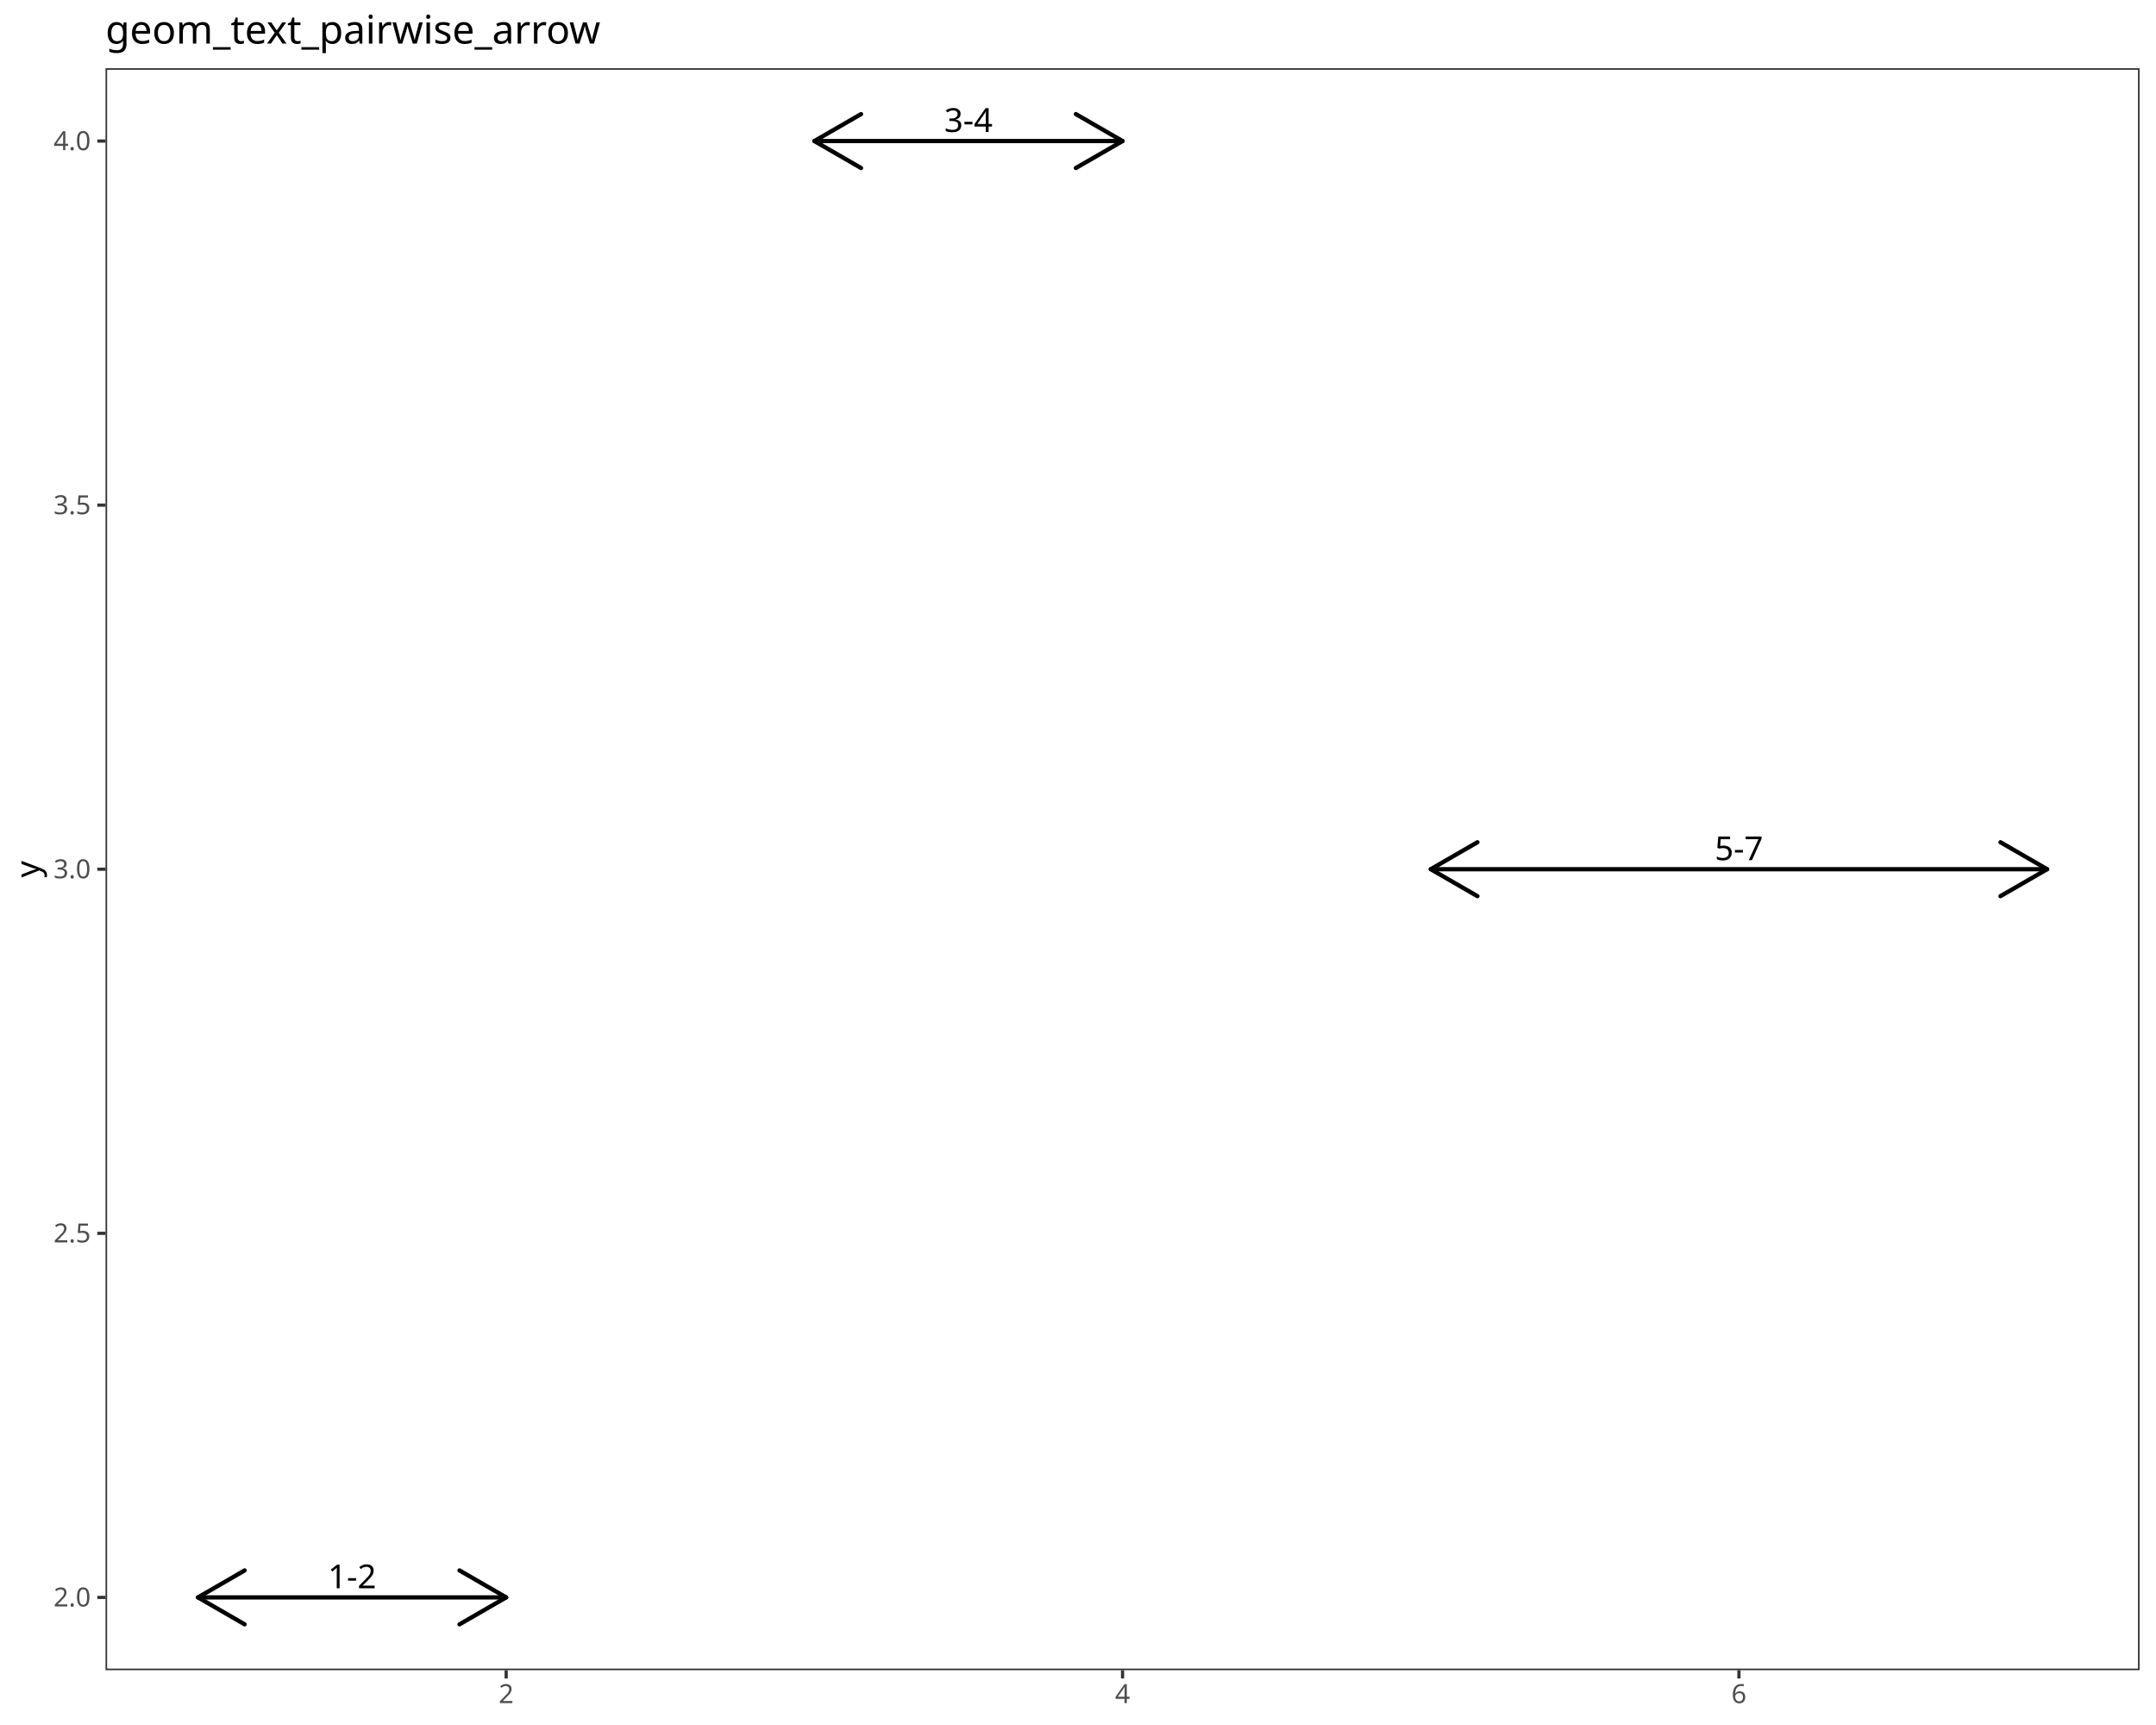
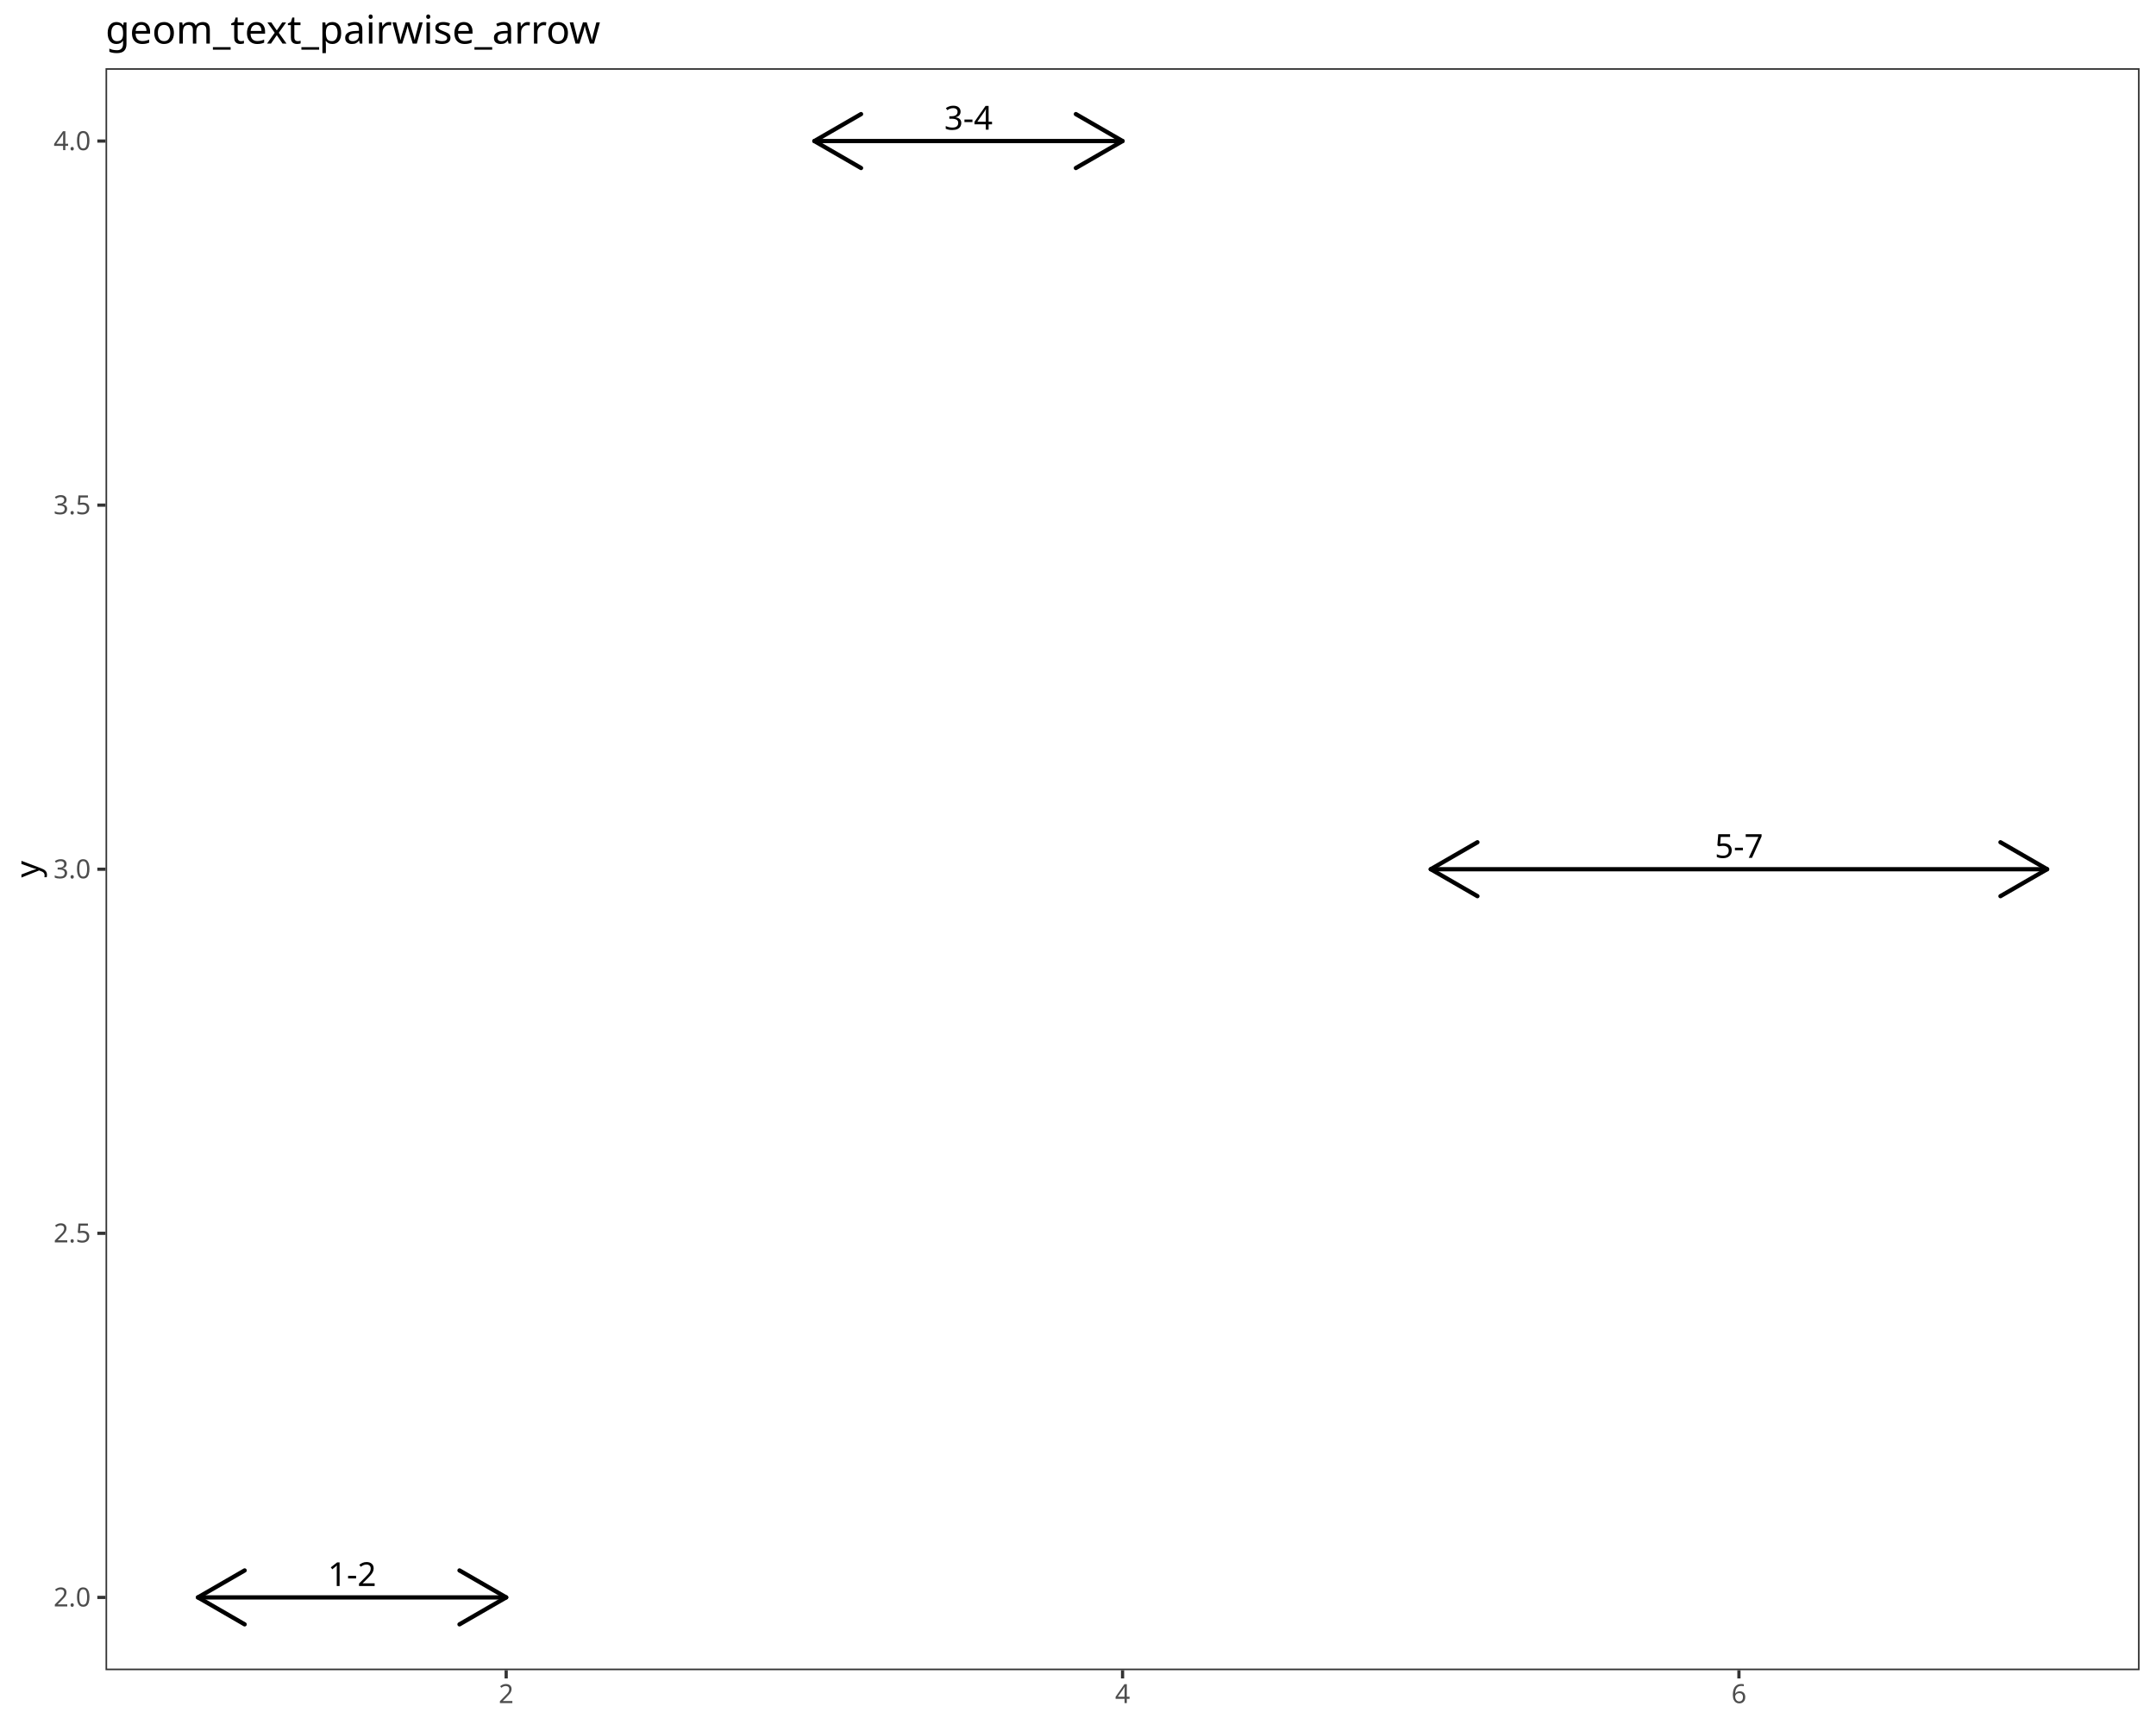
<svg xmlns="http://www.w3.org/2000/svg" class="svglite" data-engine-version="2.0" width="720.00pt" height="576.00pt" viewBox="0 0 720.00 576.00">
  <defs>
    <style type="text/css">
    .svglite line, .svglite polyline, .svglite polygon, .svglite path, .svglite rect, .svglite circle {
      fill: none;
      stroke: #000000;
      stroke-linecap: round;
      stroke-linejoin: round;
      stroke-miterlimit: 10.00;
    }
  </style>
  </defs>
  <rect width="100%" height="100%" style="stroke: none; fill: #FFFFFF;" />
  <defs>
    <clipPath id="cpMC4wMHw3MjAuMDB8MC4wMHw1NzYuMDA=">
      <rect x="0.00" y="0.00" width="720.00" height="576.00" />
    </clipPath>
  </defs>
  <g clip-path="url(#cpMC4wMHw3MjAuMDB8MC4wMHw1NzYuMDA=)">
    <rect x="0.00" y="0.00" width="720.00" height="576.00" style="stroke-width: 1.07; stroke: #FFFFFF; fill: #FFFFFF;" />
  </g>
  <defs>
    <clipPath id="cpMzUuMjR8NzE0LjUyfDIyLjc4fDU1Ny43MQ==">
      <rect x="35.24" y="22.78" width="679.28" height="534.92" />
    </clipPath>
  </defs>
  <g clip-path="url(#cpMzUuMjR8NzE0LjUyfDIyLjc4fDU1Ny43MQ==)">
    <rect x="35.24" y="22.78" width="679.28" height="534.92" style="stroke-width: 1.07; stroke: none; fill: #FFFFFF;" />
    <line x1="66.11" y1="533.39" x2="169.04" y2="533.39" style="stroke-width: 1.42;" />
    <polyline points="81.70,524.39 66.11,533.39 81.70,542.39 " style="stroke-width: 1.42;" />
    <polyline points="153.45,542.39 169.04,533.39 153.45,524.39 " style="stroke-width: 1.42;" />
-     <text x="117.58" y="530.35" text-anchor="middle" style="font-size: 11.04px; font-family: sans;" textLength="15.96px" lengthAdjust="spacingAndGlyphs">1-2</text>
+     <text x="117.58" y="529.59" text-anchor="middle" style="font-size: 11.04px; font-family: sans;" textLength="15.96px" lengthAdjust="spacingAndGlyphs">1-2</text>
    <line x1="271.96" y1="47.10" x2="374.88" y2="47.10" style="stroke-width: 1.42;" />
    <polyline points="287.55,38.10 271.96,47.10 287.55,56.10 " style="stroke-width: 1.42;" />
    <polyline points="359.29,56.10 374.88,47.10 359.29,38.10 " style="stroke-width: 1.42;" />
-     <text x="323.42" y="44.06" text-anchor="middle" style="font-size: 11.04px; font-family: sans;" textLength="15.96px" lengthAdjust="spacingAndGlyphs">3-4</text>
+     <text x="323.42" y="43.30" text-anchor="middle" style="font-size: 11.04px; font-family: sans;" textLength="15.96px" lengthAdjust="spacingAndGlyphs">3-4</text>
    <line x1="477.80" y1="290.24" x2="683.64" y2="290.24" style="stroke-width: 1.42;" />
    <polyline points="493.39,281.24 477.80,290.24 493.39,299.24 " style="stroke-width: 1.42;" />
    <polyline points="668.06,299.24 683.64,290.24 668.06,281.24 " style="stroke-width: 1.42;" />
-     <text x="580.72" y="287.21" text-anchor="middle" style="font-size: 11.04px; font-family: sans;" textLength="15.96px" lengthAdjust="spacingAndGlyphs">5-7</text>
+     <text x="580.72" y="286.45" text-anchor="middle" style="font-size: 11.04px; font-family: sans;" textLength="15.96px" lengthAdjust="spacingAndGlyphs">5-7</text>
    <rect x="35.24" y="22.78" width="679.28" height="534.92" style="stroke-width: 1.07; stroke: #333333;" />
  </g>
  <g clip-path="url(#cpMC4wMHw3MjAuMDB8MC4wMHw1NzYuMDA=)">
    <text x="30.31" y="536.42" text-anchor="end" style="font-size: 8.80px; fill: #4D4D4D; font-family: sans;" textLength="12.23px" lengthAdjust="spacingAndGlyphs">2.0</text>
    <text x="30.31" y="414.85" text-anchor="end" style="font-size: 8.80px; fill: #4D4D4D; font-family: sans;" textLength="12.23px" lengthAdjust="spacingAndGlyphs">2.5</text>
    <text x="30.31" y="293.27" text-anchor="end" style="font-size: 8.80px; fill: #4D4D4D; font-family: sans;" textLength="12.23px" lengthAdjust="spacingAndGlyphs">3.0</text>
    <text x="30.31" y="171.70" text-anchor="end" style="font-size: 8.80px; fill: #4D4D4D; font-family: sans;" textLength="12.23px" lengthAdjust="spacingAndGlyphs">3.5</text>
    <text x="30.31" y="50.13" text-anchor="end" style="font-size: 8.80px; fill: #4D4D4D; font-family: sans;" textLength="12.23px" lengthAdjust="spacingAndGlyphs">4.0</text>
    <polyline points="32.50,533.39 35.24,533.39 " style="stroke-width: 1.07; stroke: #333333; stroke-linecap: butt;" />
    <polyline points="32.50,411.82 35.24,411.82 " style="stroke-width: 1.07; stroke: #333333; stroke-linecap: butt;" />
    <polyline points="32.50,290.24 35.24,290.24 " style="stroke-width: 1.07; stroke: #333333; stroke-linecap: butt;" />
    <polyline points="32.50,168.67 35.24,168.67 " style="stroke-width: 1.07; stroke: #333333; stroke-linecap: butt;" />
    <polyline points="32.50,47.10 35.24,47.10 " style="stroke-width: 1.07; stroke: #333333; stroke-linecap: butt;" />
    <polyline points="169.04,560.45 169.04,557.71 " style="stroke-width: 1.07; stroke: #333333; stroke-linecap: butt;" />
    <polyline points="374.88,560.45 374.88,557.71 " style="stroke-width: 1.07; stroke: #333333; stroke-linecap: butt;" />
    <polyline points="580.72,560.45 580.72,557.71 " style="stroke-width: 1.07; stroke: #333333; stroke-linecap: butt;" />
    <text x="169.04" y="568.69" text-anchor="middle" style="font-size: 8.80px; fill: #4D4D4D; font-family: sans;" textLength="4.89px" lengthAdjust="spacingAndGlyphs">2</text>
    <text x="374.88" y="568.69" text-anchor="middle" style="font-size: 8.80px; fill: #4D4D4D; font-family: sans;" textLength="4.89px" lengthAdjust="spacingAndGlyphs">4</text>
    <text x="580.72" y="568.69" text-anchor="middle" style="font-size: 8.80px; fill: #4D4D4D; font-family: sans;" textLength="4.89px" lengthAdjust="spacingAndGlyphs">6</text>
    <text transform="translate(13.05,290.24) rotate(-90)" text-anchor="middle" style="font-size: 11.00px; font-family: sans;" textLength="5.50px" lengthAdjust="spacingAndGlyphs">y</text>
    <text x="35.24" y="14.56" style="font-size: 13.20px; font-family: sans;" textLength="157.77px" lengthAdjust="spacingAndGlyphs">geom_text_pairwise_arrow</text>
  </g>
</svg>
